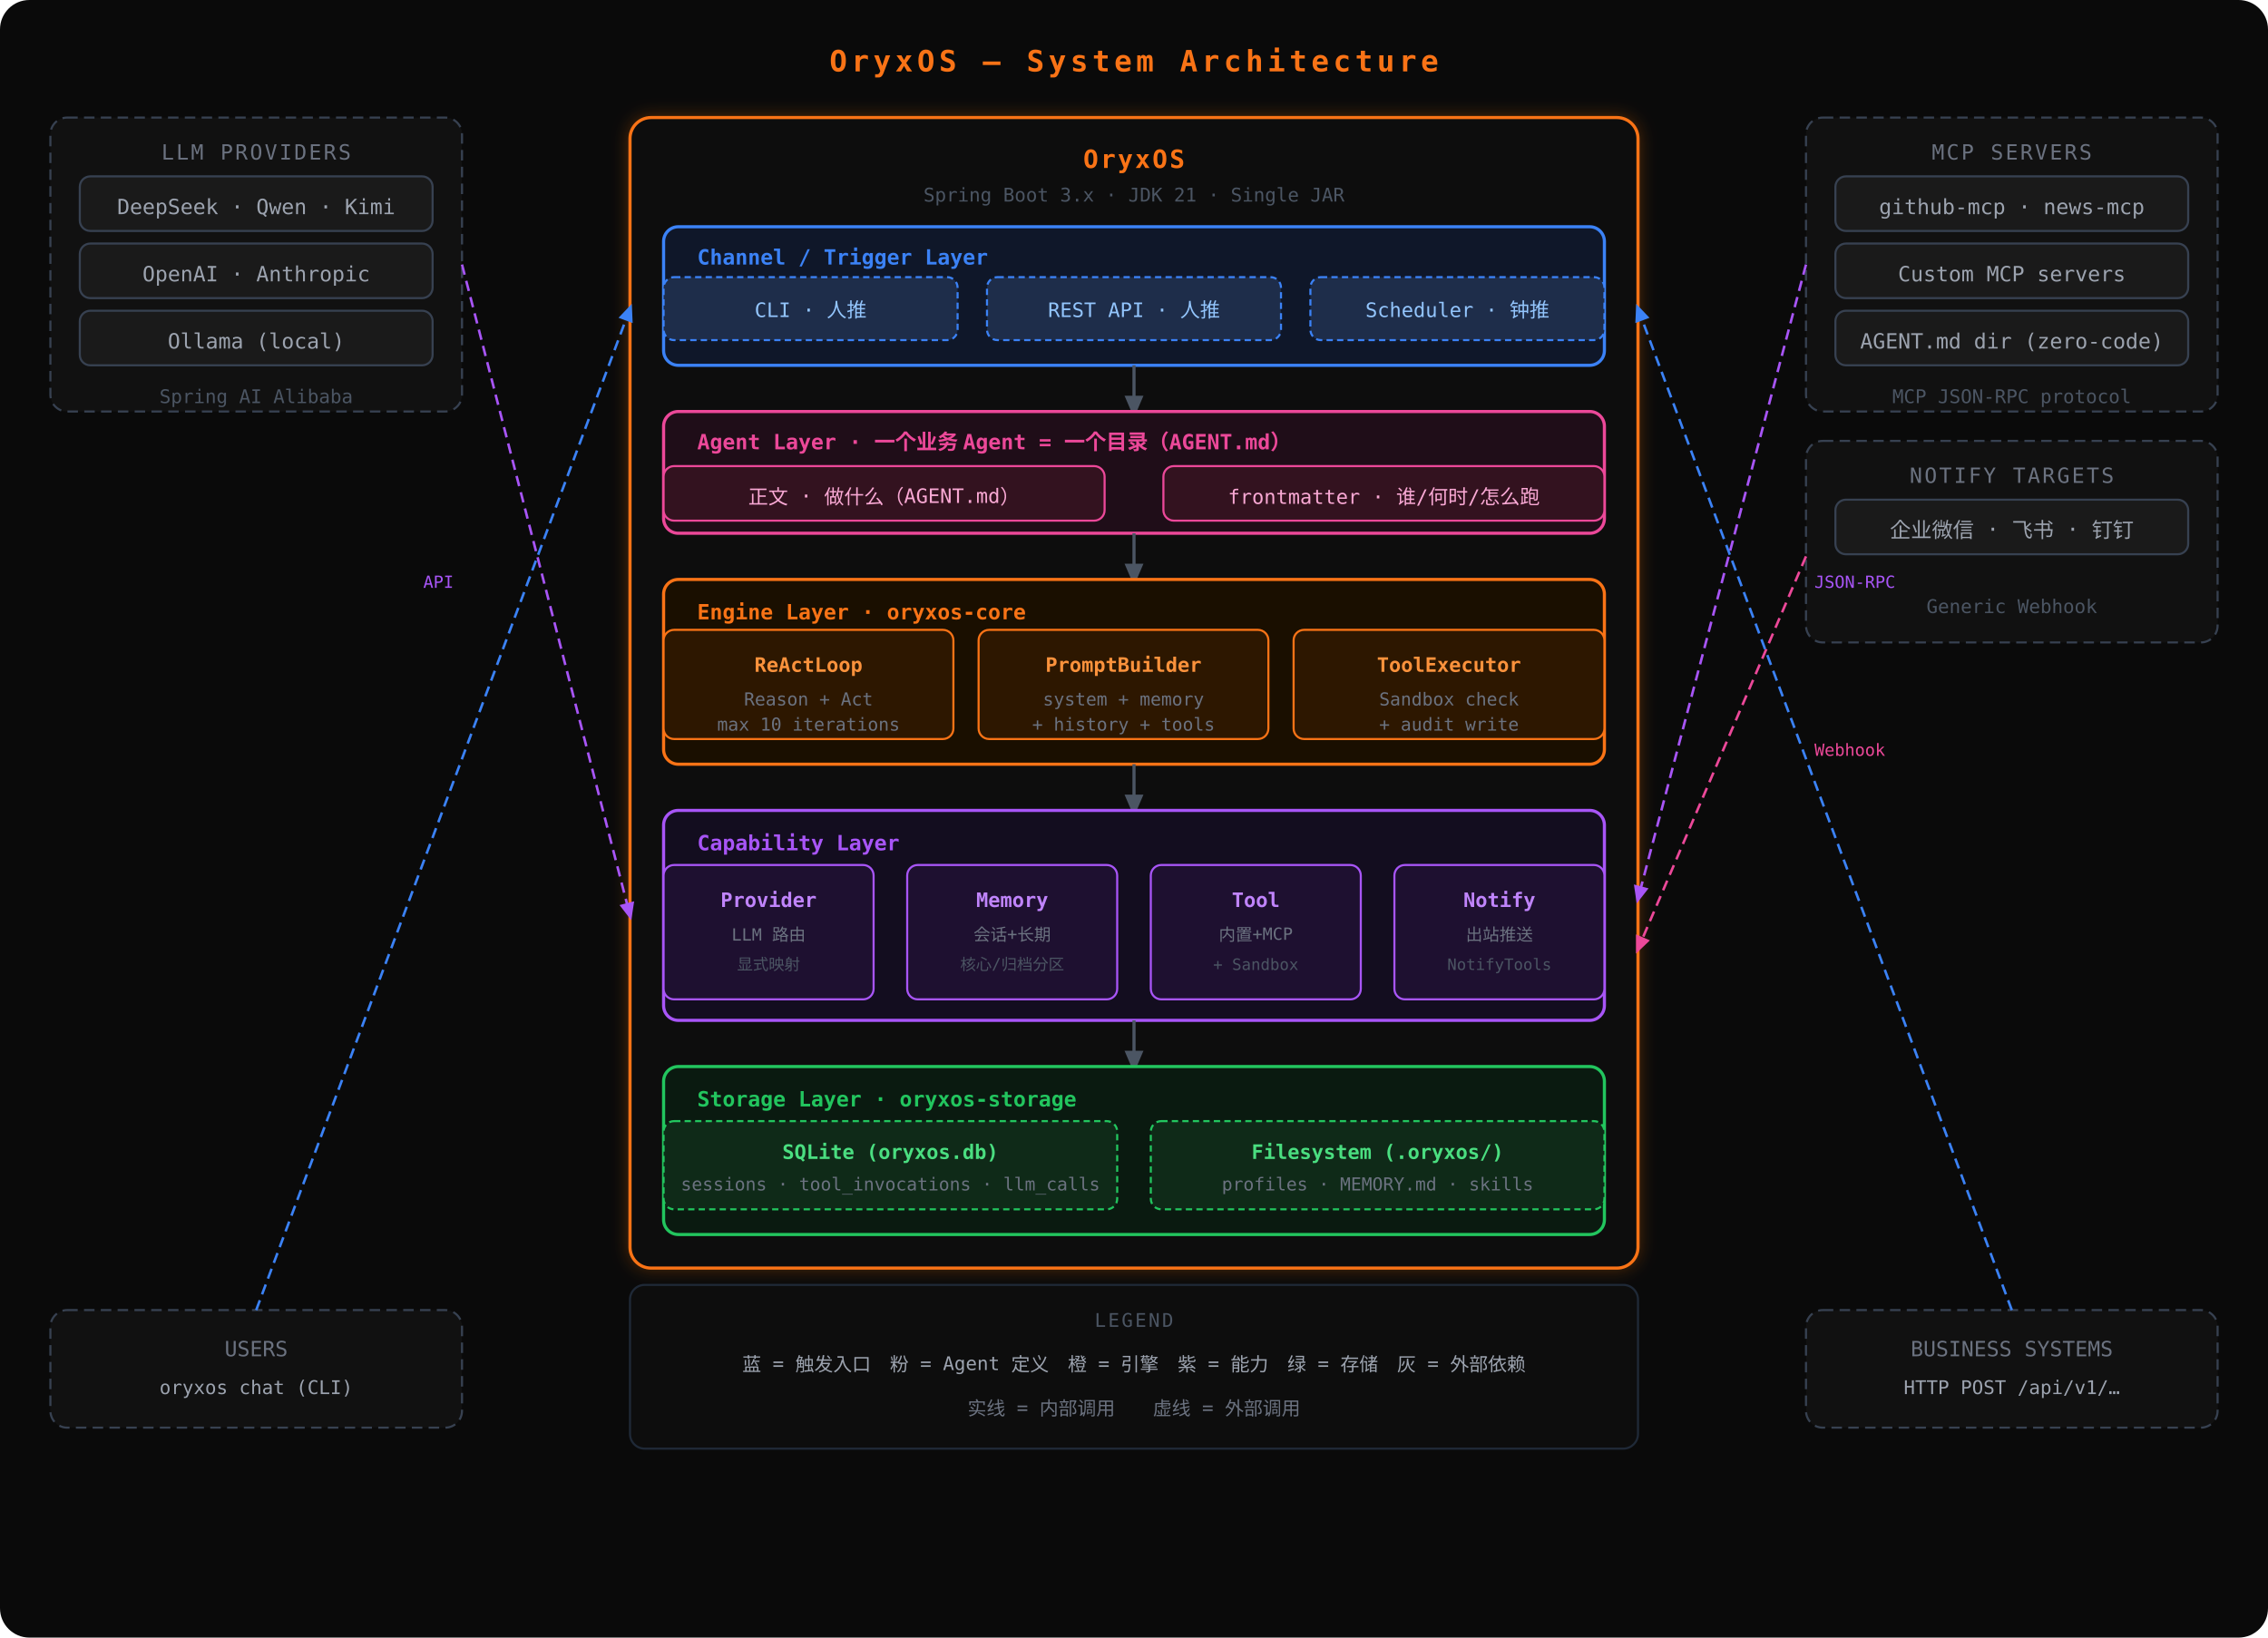
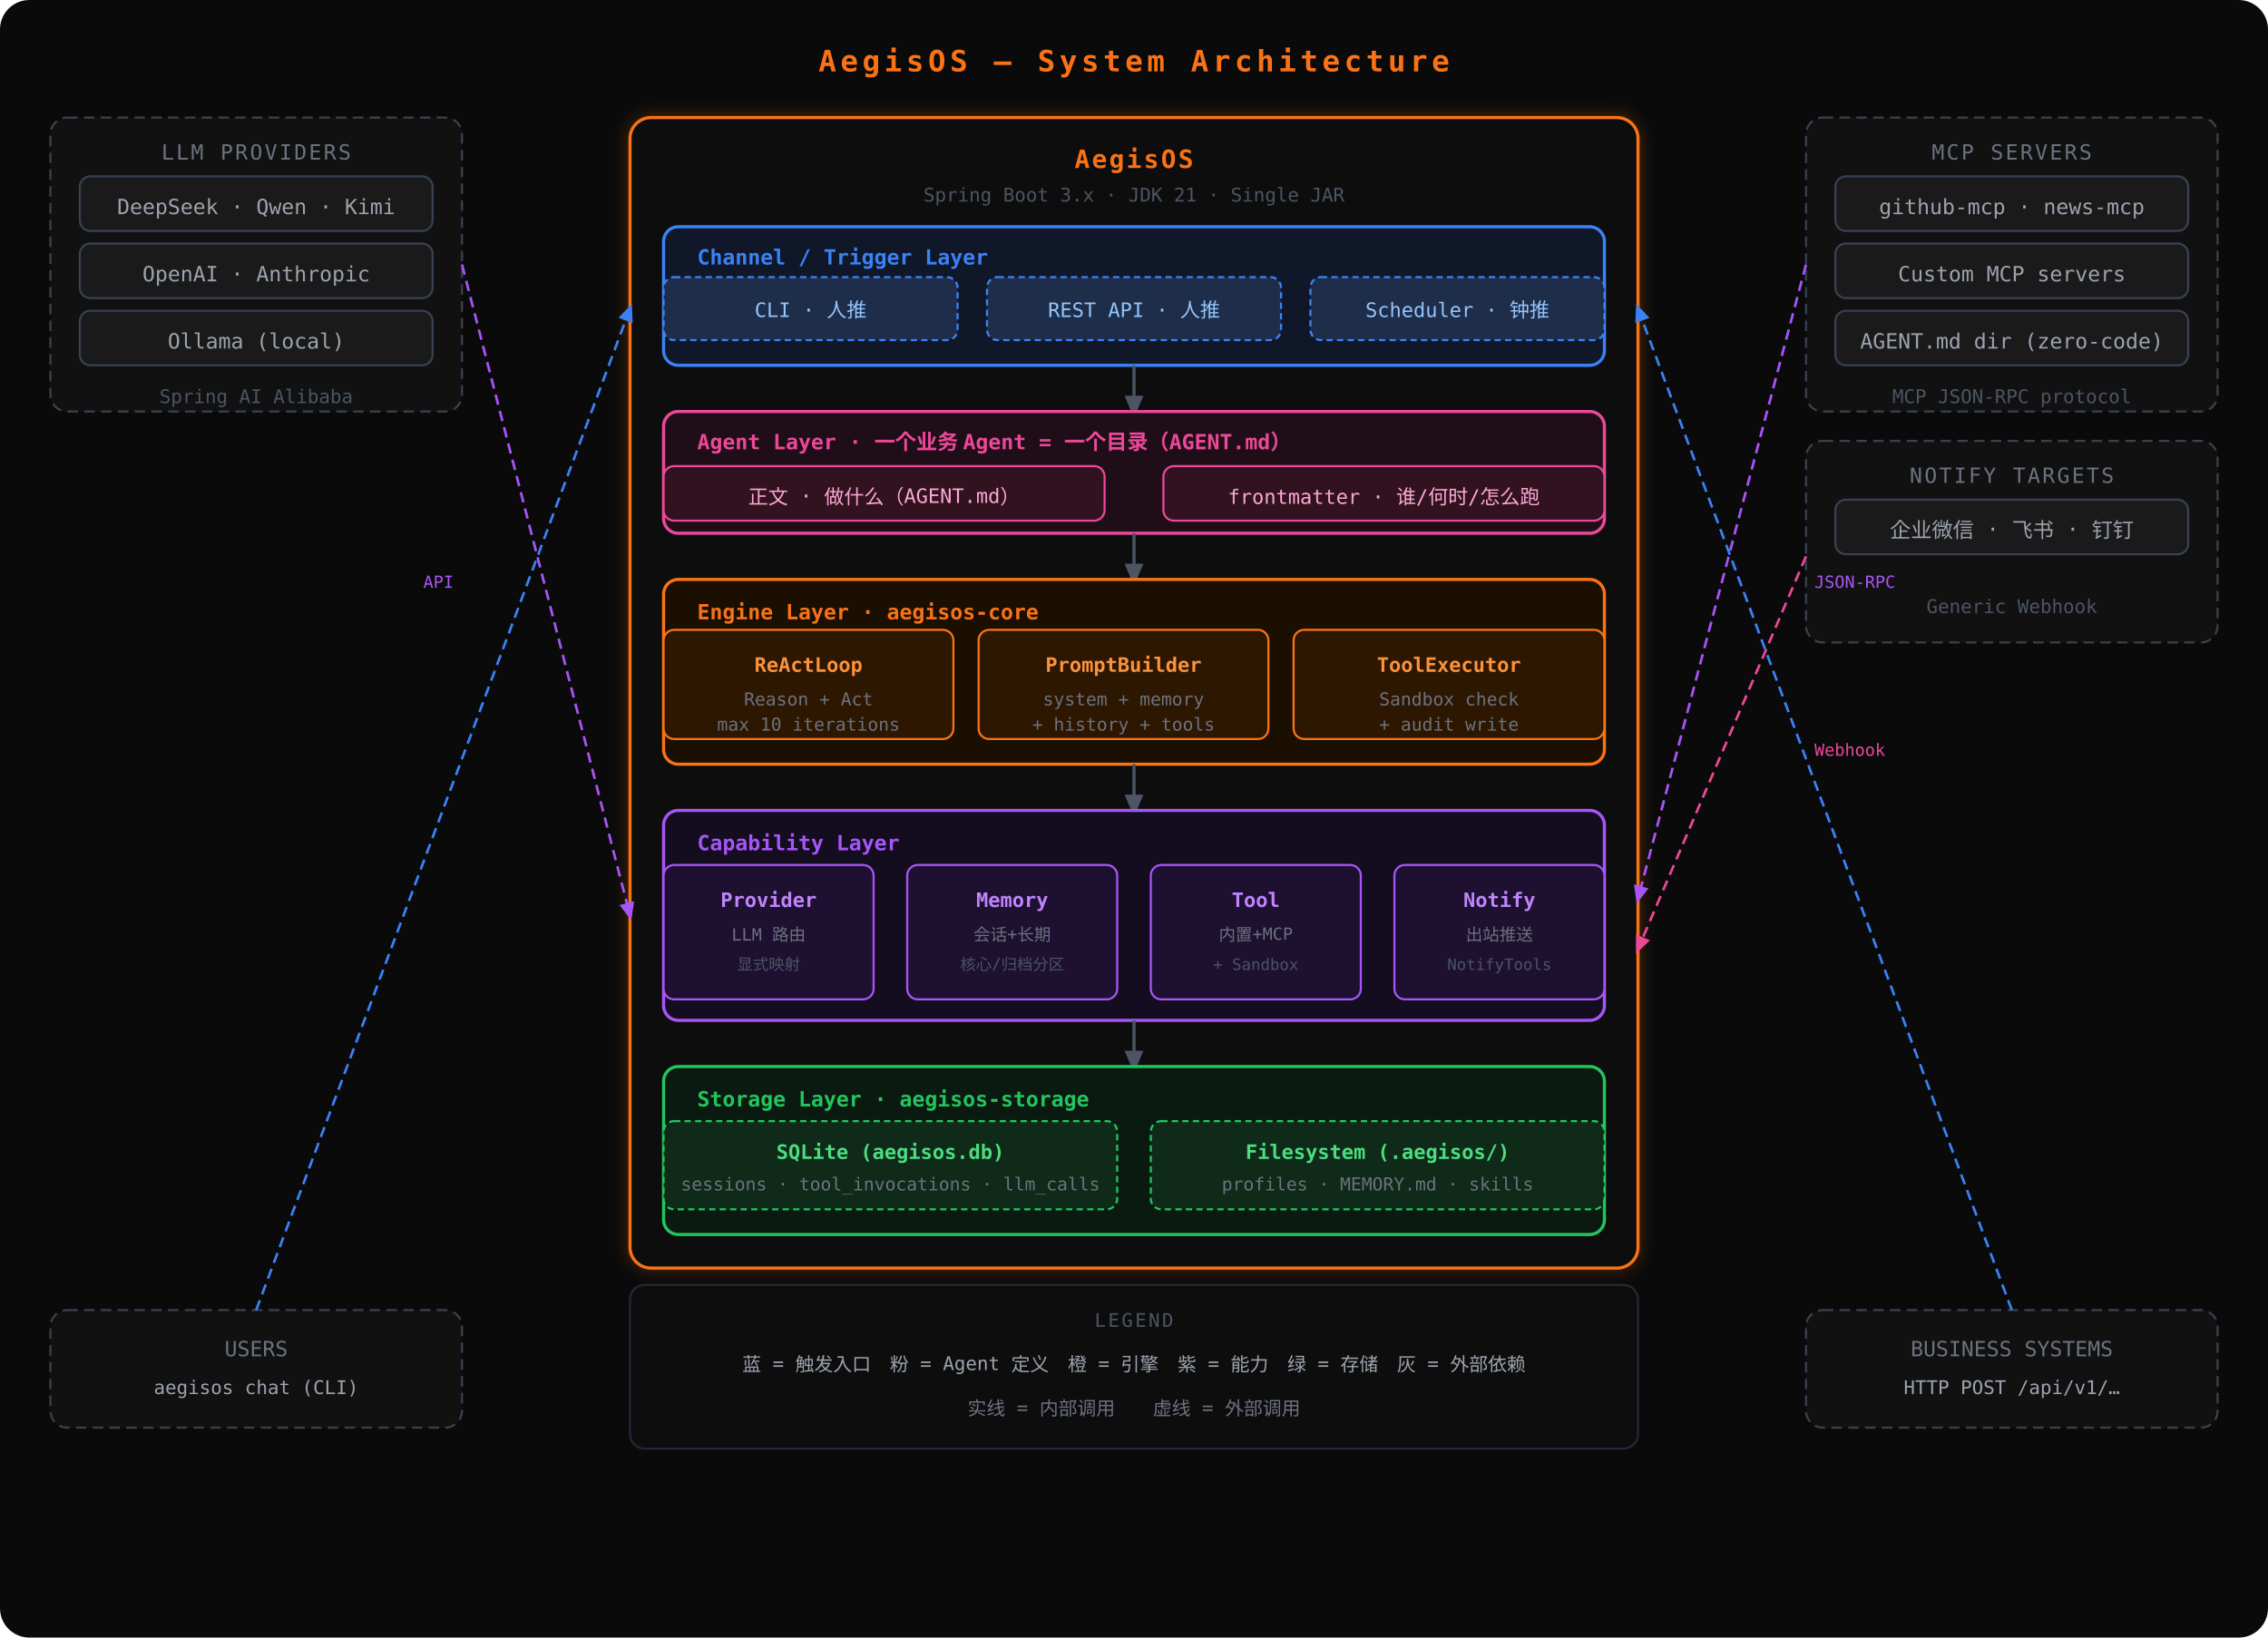
<svg xmlns="http://www.w3.org/2000/svg" viewBox="0 0 1080 780" width="1080" height="780">
  <defs>
    <filter id="shadow">
      <feDropShadow dx="0" dy="2" stdDeviation="3" flood-color="rgba(0,0,0,0.3)" />
    </filter>
    <filter id="glow">
      <feDropShadow dx="0" dy="0" stdDeviation="4" flood-color="rgba(249,115,22,0.3)" />
    </filter>
    <marker id="arr-gray" markerWidth="7" markerHeight="7" refX="5" refY="3" orient="auto">
      <path d="M0,0 L0,6 L7,3 Z" fill="#4b5563" />
    </marker>
    <marker id="arr-orange" markerWidth="7" markerHeight="7" refX="5" refY="3" orient="auto">
      <path d="M0,0 L0,6 L7,3 Z" fill="#f97316" />
    </marker>
    <marker id="arr-blue" markerWidth="7" markerHeight="7" refX="5" refY="3" orient="auto">
      <path d="M0,0 L0,6 L7,3 Z" fill="#3b82f6" />
    </marker>
    <marker id="arr-purple" markerWidth="7" markerHeight="7" refX="5" refY="3" orient="auto">
      <path d="M0,0 L0,6 L7,3 Z" fill="#a855f7" />
    </marker>
    <marker id="arr-pink" markerWidth="7" markerHeight="7" refX="5" refY="3" orient="auto">
      <path d="M0,0 L0,6 L7,3 Z" fill="#ec4899" />
    </marker>
  </defs>
  <rect width="1080" height="780" fill="#0a0a0a" rx="14" />
-   <text x="540" y="34" font-family="'SF Mono','Fira Code',monospace" font-size="14" fill="#f97316" text-anchor="middle" letter-spacing="2" font-weight="bold">OryxOS — System Architecture</text>
+   <text x="540" y="34" font-family="'SF Mono','Fira Code',monospace" font-size="14" fill="#f97316" text-anchor="middle" letter-spacing="2" font-weight="bold">AegisOS — System Architecture</text>
  <rect x="24" y="56" width="196" height="140" rx="8" fill="#111" stroke="#374151" stroke-width="1" stroke-dasharray="5,3" />
  <text x="122" y="76" font-family="'SF Mono','Fira Code',monospace" font-size="10" fill="#6b7280" text-anchor="middle" letter-spacing="1">LLM PROVIDERS</text>
  <rect x="38" y="84" width="168" height="26" rx="5" fill="#1a1a1a" stroke="#374151" stroke-width="1" />
  <text x="122" y="102" font-family="'SF Mono','Fira Code',monospace" font-size="10" fill="#9ca3af" text-anchor="middle">DeepSeek · Qwen · Kimi</text>
  <rect x="38" y="116" width="168" height="26" rx="5" fill="#1a1a1a" stroke="#374151" stroke-width="1" />
  <text x="122" y="134" font-family="'SF Mono','Fira Code',monospace" font-size="10" fill="#9ca3af" text-anchor="middle">OpenAI · Anthropic</text>
  <rect x="38" y="148" width="168" height="26" rx="5" fill="#1a1a1a" stroke="#374151" stroke-width="1" />
  <text x="122" y="166" font-family="'SF Mono','Fira Code',monospace" font-size="10" fill="#9ca3af" text-anchor="middle">Ollama (local)</text>
  <text x="122" y="192" font-family="'SF Mono','Fira Code',monospace" font-size="9" fill="#4b5563" text-anchor="middle">Spring AI Alibaba</text>
  <rect x="860" y="56" width="196" height="140" rx="8" fill="#111" stroke="#374151" stroke-width="1" stroke-dasharray="5,3" />
  <text x="958" y="76" font-family="'SF Mono','Fira Code',monospace" font-size="10" fill="#6b7280" text-anchor="middle" letter-spacing="1">MCP SERVERS</text>
  <rect x="874" y="84" width="168" height="26" rx="5" fill="#1a1a1a" stroke="#374151" stroke-width="1" />
  <text x="958" y="102" font-family="'SF Mono','Fira Code',monospace" font-size="10" fill="#9ca3af" text-anchor="middle">github-mcp · news-mcp</text>
  <rect x="874" y="116" width="168" height="26" rx="5" fill="#1a1a1a" stroke="#374151" stroke-width="1" />
  <text x="958" y="134" font-family="'SF Mono','Fira Code',monospace" font-size="10" fill="#9ca3af" text-anchor="middle">Custom MCP servers</text>
  <rect x="874" y="148" width="168" height="26" rx="5" fill="#1a1a1a" stroke="#374151" stroke-width="1" />
  <text x="958" y="166" font-family="'SF Mono','Fira Code',monospace" font-size="10" fill="#9ca3af" text-anchor="middle">AGENT.md dir (zero-code)</text>
  <text x="958" y="192" font-family="'SF Mono','Fira Code',monospace" font-size="9" fill="#4b5563" text-anchor="middle">MCP JSON-RPC protocol</text>
  <rect x="860" y="210" width="196" height="96" rx="8" fill="#111" stroke="#374151" stroke-width="1" stroke-dasharray="5,3" />
  <text x="958" y="230" font-family="'SF Mono','Fira Code',monospace" font-size="10" fill="#6b7280" text-anchor="middle" letter-spacing="1">NOTIFY TARGETS</text>
  <rect x="874" y="238" width="168" height="26" rx="5" fill="#1a1a1a" stroke="#374151" stroke-width="1" />
  <text x="958" y="256" font-family="'SF Mono','Fira Code',monospace" font-size="10" fill="#9ca3af" text-anchor="middle">企业微信 · 飞书 · 钉钉</text>
  <text x="958" y="292" font-family="'SF Mono','Fira Code',monospace" font-size="9" fill="#4b5563" text-anchor="middle">Generic Webhook</text>
  <rect x="300" y="56" width="480" height="548" rx="10" fill="#0d0d0d" stroke="#f97316" stroke-width="1.5" filter="url(#glow)" />
-   <text x="540" y="80" font-family="'SF Mono','Fira Code',monospace" font-size="12" fill="#f97316" text-anchor="middle" font-weight="bold" letter-spacing="1">OryxOS</text>
+   <text x="540" y="80" font-family="'SF Mono','Fira Code',monospace" font-size="12" fill="#f97316" text-anchor="middle" font-weight="bold" letter-spacing="1">AegisOS</text>
  <text x="540" y="96" font-family="'SF Mono','Fira Code',monospace" font-size="9" fill="#4b5563" text-anchor="middle">Spring Boot 3.x · JDK 21 · Single JAR</text>
  <rect x="316" y="108" width="448" height="66" rx="7" fill="#0f1729" stroke="#3b82f6" stroke-width="1.5" />
  <text x="332" y="126" font-family="'SF Mono','Fira Code',monospace" font-size="10" fill="#3b82f6" font-weight="bold">Channel / Trigger Layer</text>
  <rect x="316" y="132" width="140" height="30" rx="5" fill="#1e2d4a" stroke="#3b82f6" stroke-width="1" stroke-dasharray="3,2" />
  <text x="386" y="151" font-family="'SF Mono','Fira Code',monospace" font-size="9.5" fill="#93c5fd" text-anchor="middle">CLI · 人推</text>
  <rect x="470" y="132" width="140" height="30" rx="5" fill="#1e2d4a" stroke="#3b82f6" stroke-width="1" stroke-dasharray="3,2" />
  <text x="540" y="151" font-family="'SF Mono','Fira Code',monospace" font-size="9.5" fill="#93c5fd" text-anchor="middle">REST API · 人推</text>
  <rect x="624" y="132" width="140" height="30" rx="5" fill="#1e2d4a" stroke="#3b82f6" stroke-width="1" stroke-dasharray="3,2" />
  <text x="694" y="151" font-family="'SF Mono','Fira Code',monospace" font-size="9.5" fill="#93c5fd" text-anchor="middle">Scheduler · 钟推</text>
  <line x1="540" y1="174" x2="540" y2="196" stroke="#4b5563" stroke-width="1.5" marker-end="url(#arr-gray)" />
  <rect x="316" y="196" width="448" height="58" rx="7" fill="#1f0d18" stroke="#ec4899" stroke-width="1.5" />
  <text x="332" y="214" font-family="'SF Mono','Fira Code',monospace" font-size="10" fill="#ec4899" font-weight="bold">Agent Layer  ·  一个业务 Agent = 一个目录（AGENT.md）</text>
  <rect x="316" y="222" width="210" height="26" rx="5" fill="#33121f" stroke="#ec4899" stroke-width="1" />
  <text x="421" y="240" font-family="'SF Mono','Fira Code',monospace" font-size="9.5" fill="#f9a8d4" text-anchor="middle">正文 · 做什么（AGENT.md）</text>
  <rect x="554" y="222" width="210" height="26" rx="5" fill="#33121f" stroke="#ec4899" stroke-width="1" />
  <text x="659" y="240" font-family="'SF Mono','Fira Code',monospace" font-size="9.5" fill="#f9a8d4" text-anchor="middle">frontmatter · 谁/何时/怎么跑</text>
  <line x1="540" y1="254" x2="540" y2="276" stroke="#4b5563" stroke-width="1.5" marker-end="url(#arr-gray)" />
  <rect x="316" y="276" width="448" height="88" rx="7" fill="#1a0f00" stroke="#f97316" stroke-width="1.5" />
-   <text x="332" y="295" font-family="'SF Mono','Fira Code',monospace" font-size="10" fill="#f97316" font-weight="bold">Engine Layer  ·  oryxos-core</text>
+   <text x="332" y="295" font-family="'SF Mono','Fira Code',monospace" font-size="10" fill="#f97316" font-weight="bold">Engine Layer  ·  aegisos-core</text>
  <rect x="316" y="300" width="138" height="52" rx="5" fill="#2d1700" stroke="#f97316" stroke-width="1" />
  <text x="385" y="320" font-family="'SF Mono','Fira Code',monospace" font-size="9.5" fill="#fb923c" text-anchor="middle" font-weight="bold">ReActLoop</text>
  <text x="385" y="336" font-family="'SF Mono','Fira Code',monospace" font-size="8.5" fill="#6b7280" text-anchor="middle">Reason + Act</text>
  <text x="385" y="348" font-family="'SF Mono','Fira Code',monospace" font-size="8.5" fill="#6b7280" text-anchor="middle">max 10 iterations</text>
  <rect x="466" y="300" width="138" height="52" rx="5" fill="#2d1700" stroke="#f97316" stroke-width="1" />
  <text x="535" y="320" font-family="'SF Mono','Fira Code',monospace" font-size="9.5" fill="#fb923c" text-anchor="middle" font-weight="bold">PromptBuilder</text>
  <text x="535" y="336" font-family="'SF Mono','Fira Code',monospace" font-size="8.5" fill="#6b7280" text-anchor="middle">system + memory</text>
  <text x="535" y="348" font-family="'SF Mono','Fira Code',monospace" font-size="8.5" fill="#6b7280" text-anchor="middle">+ history + tools</text>
  <rect x="616" y="300" width="148" height="52" rx="5" fill="#2d1700" stroke="#f97316" stroke-width="1" />
  <text x="690" y="320" font-family="'SF Mono','Fira Code',monospace" font-size="9.5" fill="#fb923c" text-anchor="middle" font-weight="bold">ToolExecutor</text>
  <text x="690" y="336" font-family="'SF Mono','Fira Code',monospace" font-size="8.5" fill="#6b7280" text-anchor="middle">Sandbox check</text>
  <text x="690" y="348" font-family="'SF Mono','Fira Code',monospace" font-size="8.5" fill="#6b7280" text-anchor="middle">+ audit write</text>
  <line x1="540" y1="364" x2="540" y2="386" stroke="#4b5563" stroke-width="1.5" marker-end="url(#arr-gray)" />
  <rect x="316" y="386" width="448" height="100" rx="7" fill="#130d1f" stroke="#a855f7" stroke-width="1.5" />
  <text x="332" y="405" font-family="'SF Mono','Fira Code',monospace" font-size="10" fill="#a855f7" font-weight="bold">Capability Layer</text>
  <rect x="316" y="412" width="100" height="64" rx="5" fill="#1e1030" stroke="#a855f7" stroke-width="1" />
  <text x="366" y="432" font-family="'SF Mono','Fira Code',monospace" font-size="9.5" fill="#c084fc" text-anchor="middle" font-weight="bold">Provider</text>
  <text x="366" y="448" font-family="'SF Mono','Fira Code',monospace" font-size="8" fill="#6b7280" text-anchor="middle">LLM 路由</text>
  <text x="366" y="462" font-family="'SF Mono','Fira Code',monospace" font-size="7.5" fill="#4b5563" text-anchor="middle">显式映射</text>
  <rect x="432" y="412" width="100" height="64" rx="5" fill="#1e1030" stroke="#a855f7" stroke-width="1" />
  <text x="482" y="432" font-family="'SF Mono','Fira Code',monospace" font-size="9.5" fill="#c084fc" text-anchor="middle" font-weight="bold">Memory</text>
  <text x="482" y="448" font-family="'SF Mono','Fira Code',monospace" font-size="8" fill="#6b7280" text-anchor="middle">会话+长期</text>
  <text x="482" y="462" font-family="'SF Mono','Fira Code',monospace" font-size="7.5" fill="#4b5563" text-anchor="middle">核心/归档分区</text>
  <rect x="548" y="412" width="100" height="64" rx="5" fill="#1e1030" stroke="#a855f7" stroke-width="1" />
  <text x="598" y="432" font-family="'SF Mono','Fira Code',monospace" font-size="9.5" fill="#c084fc" text-anchor="middle" font-weight="bold">Tool</text>
  <text x="598" y="448" font-family="'SF Mono','Fira Code',monospace" font-size="8" fill="#6b7280" text-anchor="middle">内置+MCP</text>
  <text x="598" y="462" font-family="'SF Mono','Fira Code',monospace" font-size="7.5" fill="#4b5563" text-anchor="middle">+ Sandbox</text>
  <rect x="664" y="412" width="100" height="64" rx="5" fill="#1e1030" stroke="#a855f7" stroke-width="1" />
  <text x="714" y="432" font-family="'SF Mono','Fira Code',monospace" font-size="9.5" fill="#c084fc" text-anchor="middle" font-weight="bold">Notify</text>
  <text x="714" y="448" font-family="'SF Mono','Fira Code',monospace" font-size="8" fill="#6b7280" text-anchor="middle">出站推送</text>
  <text x="714" y="462" font-family="'SF Mono','Fira Code',monospace" font-size="7.5" fill="#4b5563" text-anchor="middle">NotifyTools</text>
  <line x1="540" y1="486" x2="540" y2="508" stroke="#4b5563" stroke-width="1.5" marker-end="url(#arr-gray)" />
  <rect x="316" y="508" width="448" height="80" rx="7" fill="#0a1a10" stroke="#22c55e" stroke-width="1.5" />
-   <text x="332" y="527" font-family="'SF Mono','Fira Code',monospace" font-size="10" fill="#22c55e" font-weight="bold">Storage Layer  ·  oryxos-storage</text>
+   <text x="332" y="527" font-family="'SF Mono','Fira Code',monospace" font-size="10" fill="#22c55e" font-weight="bold">Storage Layer  ·  aegisos-storage</text>
  <rect x="316" y="534" width="216" height="42" rx="5" fill="#0f2a18" stroke="#22c55e" stroke-width="1" stroke-dasharray="3,2" />
-   <text x="424" y="552" font-family="'SF Mono','Fira Code',monospace" font-size="9.5" fill="#4ade80" text-anchor="middle" font-weight="bold">SQLite (oryxos.db)</text>
+   <text x="424" y="552" font-family="'SF Mono','Fira Code',monospace" font-size="9.5" fill="#4ade80" text-anchor="middle" font-weight="bold">SQLite (aegisos.db)</text>
  <text x="424" y="567" font-family="'SF Mono','Fira Code',monospace" font-size="8.5" fill="#6b7280" text-anchor="middle">sessions · tool_invocations · llm_calls</text>
  <rect x="548" y="534" width="216" height="42" rx="5" fill="#0f2a18" stroke="#22c55e" stroke-width="1" stroke-dasharray="3,2" />
-   <text x="656" y="552" font-family="'SF Mono','Fira Code',monospace" font-size="9.5" fill="#4ade80" text-anchor="middle" font-weight="bold">Filesystem (.oryxos/)</text>
+   <text x="656" y="552" font-family="'SF Mono','Fira Code',monospace" font-size="9.5" fill="#4ade80" text-anchor="middle" font-weight="bold">Filesystem (.aegisos/)</text>
  <text x="656" y="567" font-family="'SF Mono','Fira Code',monospace" font-size="8.5" fill="#6b7280" text-anchor="middle">profiles · MEMORY.md · skills</text>
  <line x1="220" y1="126" x2="300" y2="436" stroke="#a855f7" stroke-width="1.2" stroke-dasharray="5,3" marker-end="url(#arr-purple)" />
  <text x="216" y="280" font-family="'SF Mono','Fira Code',monospace" font-size="8" fill="#a855f7" text-anchor="end">API</text>
  <line x1="860" y1="126" x2="780" y2="428" stroke="#a855f7" stroke-width="1.2" stroke-dasharray="5,3" marker-end="url(#arr-purple)" />
  <text x="864" y="280" font-family="'SF Mono','Fira Code',monospace" font-size="8" fill="#a855f7">JSON-RPC</text>
  <line x1="860" y1="265" x2="780" y2="452" stroke="#ec4899" stroke-width="1.2" stroke-dasharray="5,3" marker-end="url(#arr-pink)" />
  <text x="864" y="360" font-family="'SF Mono','Fira Code',monospace" font-size="8" fill="#ec4899">Webhook</text>
  <rect x="24" y="624" width="196" height="56" rx="8" fill="#111" stroke="#374151" stroke-width="1" stroke-dasharray="5,3" />
  <text x="122" y="646" font-family="'SF Mono','Fira Code',monospace" font-size="10" fill="#6b7280" text-anchor="middle">USERS</text>
-   <text x="122" y="664" font-family="'SF Mono','Fira Code',monospace" font-size="9" fill="#9ca3af" text-anchor="middle">oryxos chat (CLI)</text>
+   <text x="122" y="664" font-family="'SF Mono','Fira Code',monospace" font-size="9" fill="#9ca3af" text-anchor="middle">aegisos chat (CLI)</text>
  <rect x="860" y="624" width="196" height="56" rx="8" fill="#111" stroke="#374151" stroke-width="1" stroke-dasharray="5,3" />
  <text x="958" y="646" font-family="'SF Mono','Fira Code',monospace" font-size="10" fill="#6b7280" text-anchor="middle">BUSINESS SYSTEMS</text>
  <text x="958" y="664" font-family="'SF Mono','Fira Code',monospace" font-size="9" fill="#9ca3af" text-anchor="middle">HTTP POST /api/v1/…</text>
  <line x1="122" y1="624" x2="300" y2="147" stroke="#3b82f6" stroke-width="1.2" stroke-dasharray="5,3" marker-end="url(#arr-blue)" />
  <line x1="958" y1="624" x2="780" y2="147" stroke="#3b82f6" stroke-width="1.2" stroke-dasharray="5,3" marker-end="url(#arr-blue)" />
  <rect x="300" y="612" width="480" height="78" rx="7" fill="#0d0d0d" stroke="#1f2937" stroke-width="1" />
  <text x="540" y="632" font-family="'SF Mono','Fira Code',monospace" font-size="9" fill="#4b5563" text-anchor="middle" letter-spacing="1">LEGEND</text>
  <text x="540" y="653" font-family="'SF Mono','Fira Code',monospace" font-size="9" fill="#9ca3af" text-anchor="middle">蓝 = 触发入口　粉 = Agent 定义　橙 = 引擎　紫 = 能力　绿 = 存储　灰 = 外部依赖</text>
  <text x="540" y="674" font-family="'SF Mono','Fira Code',monospace" font-size="9" fill="#6b7280" text-anchor="middle">实线 = 内部调用　　虚线 = 外部调用</text>
</svg>
